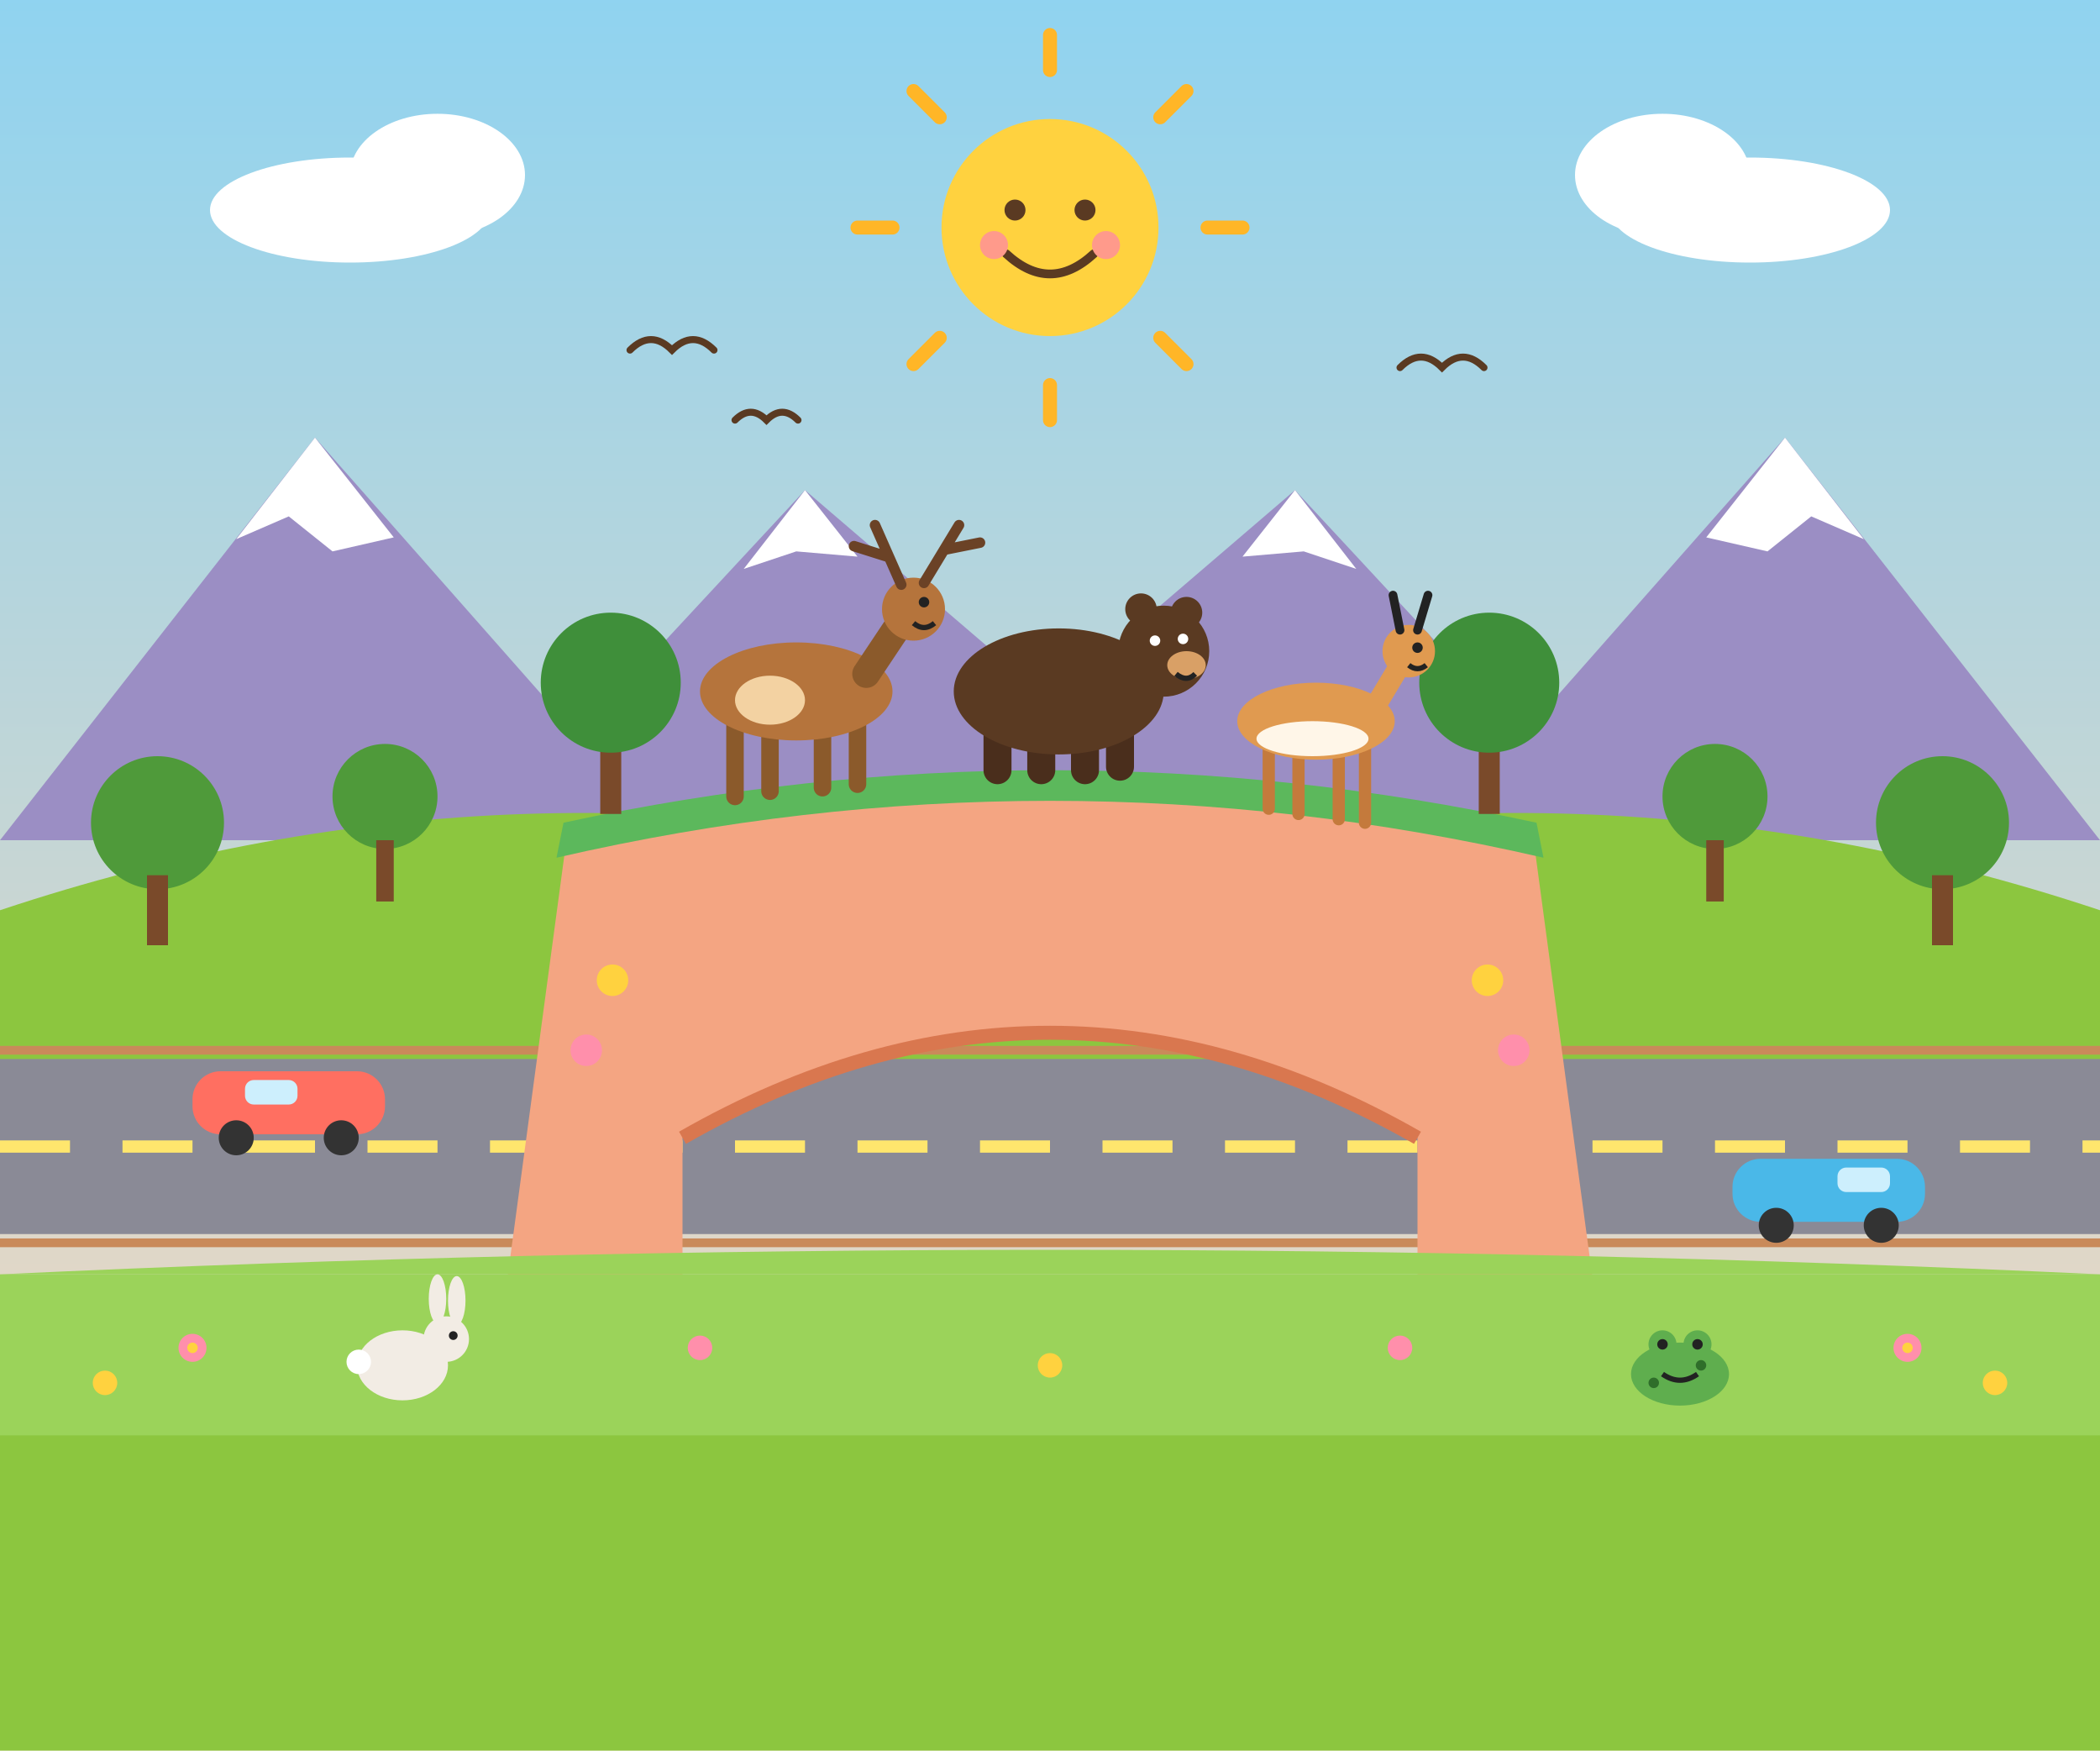
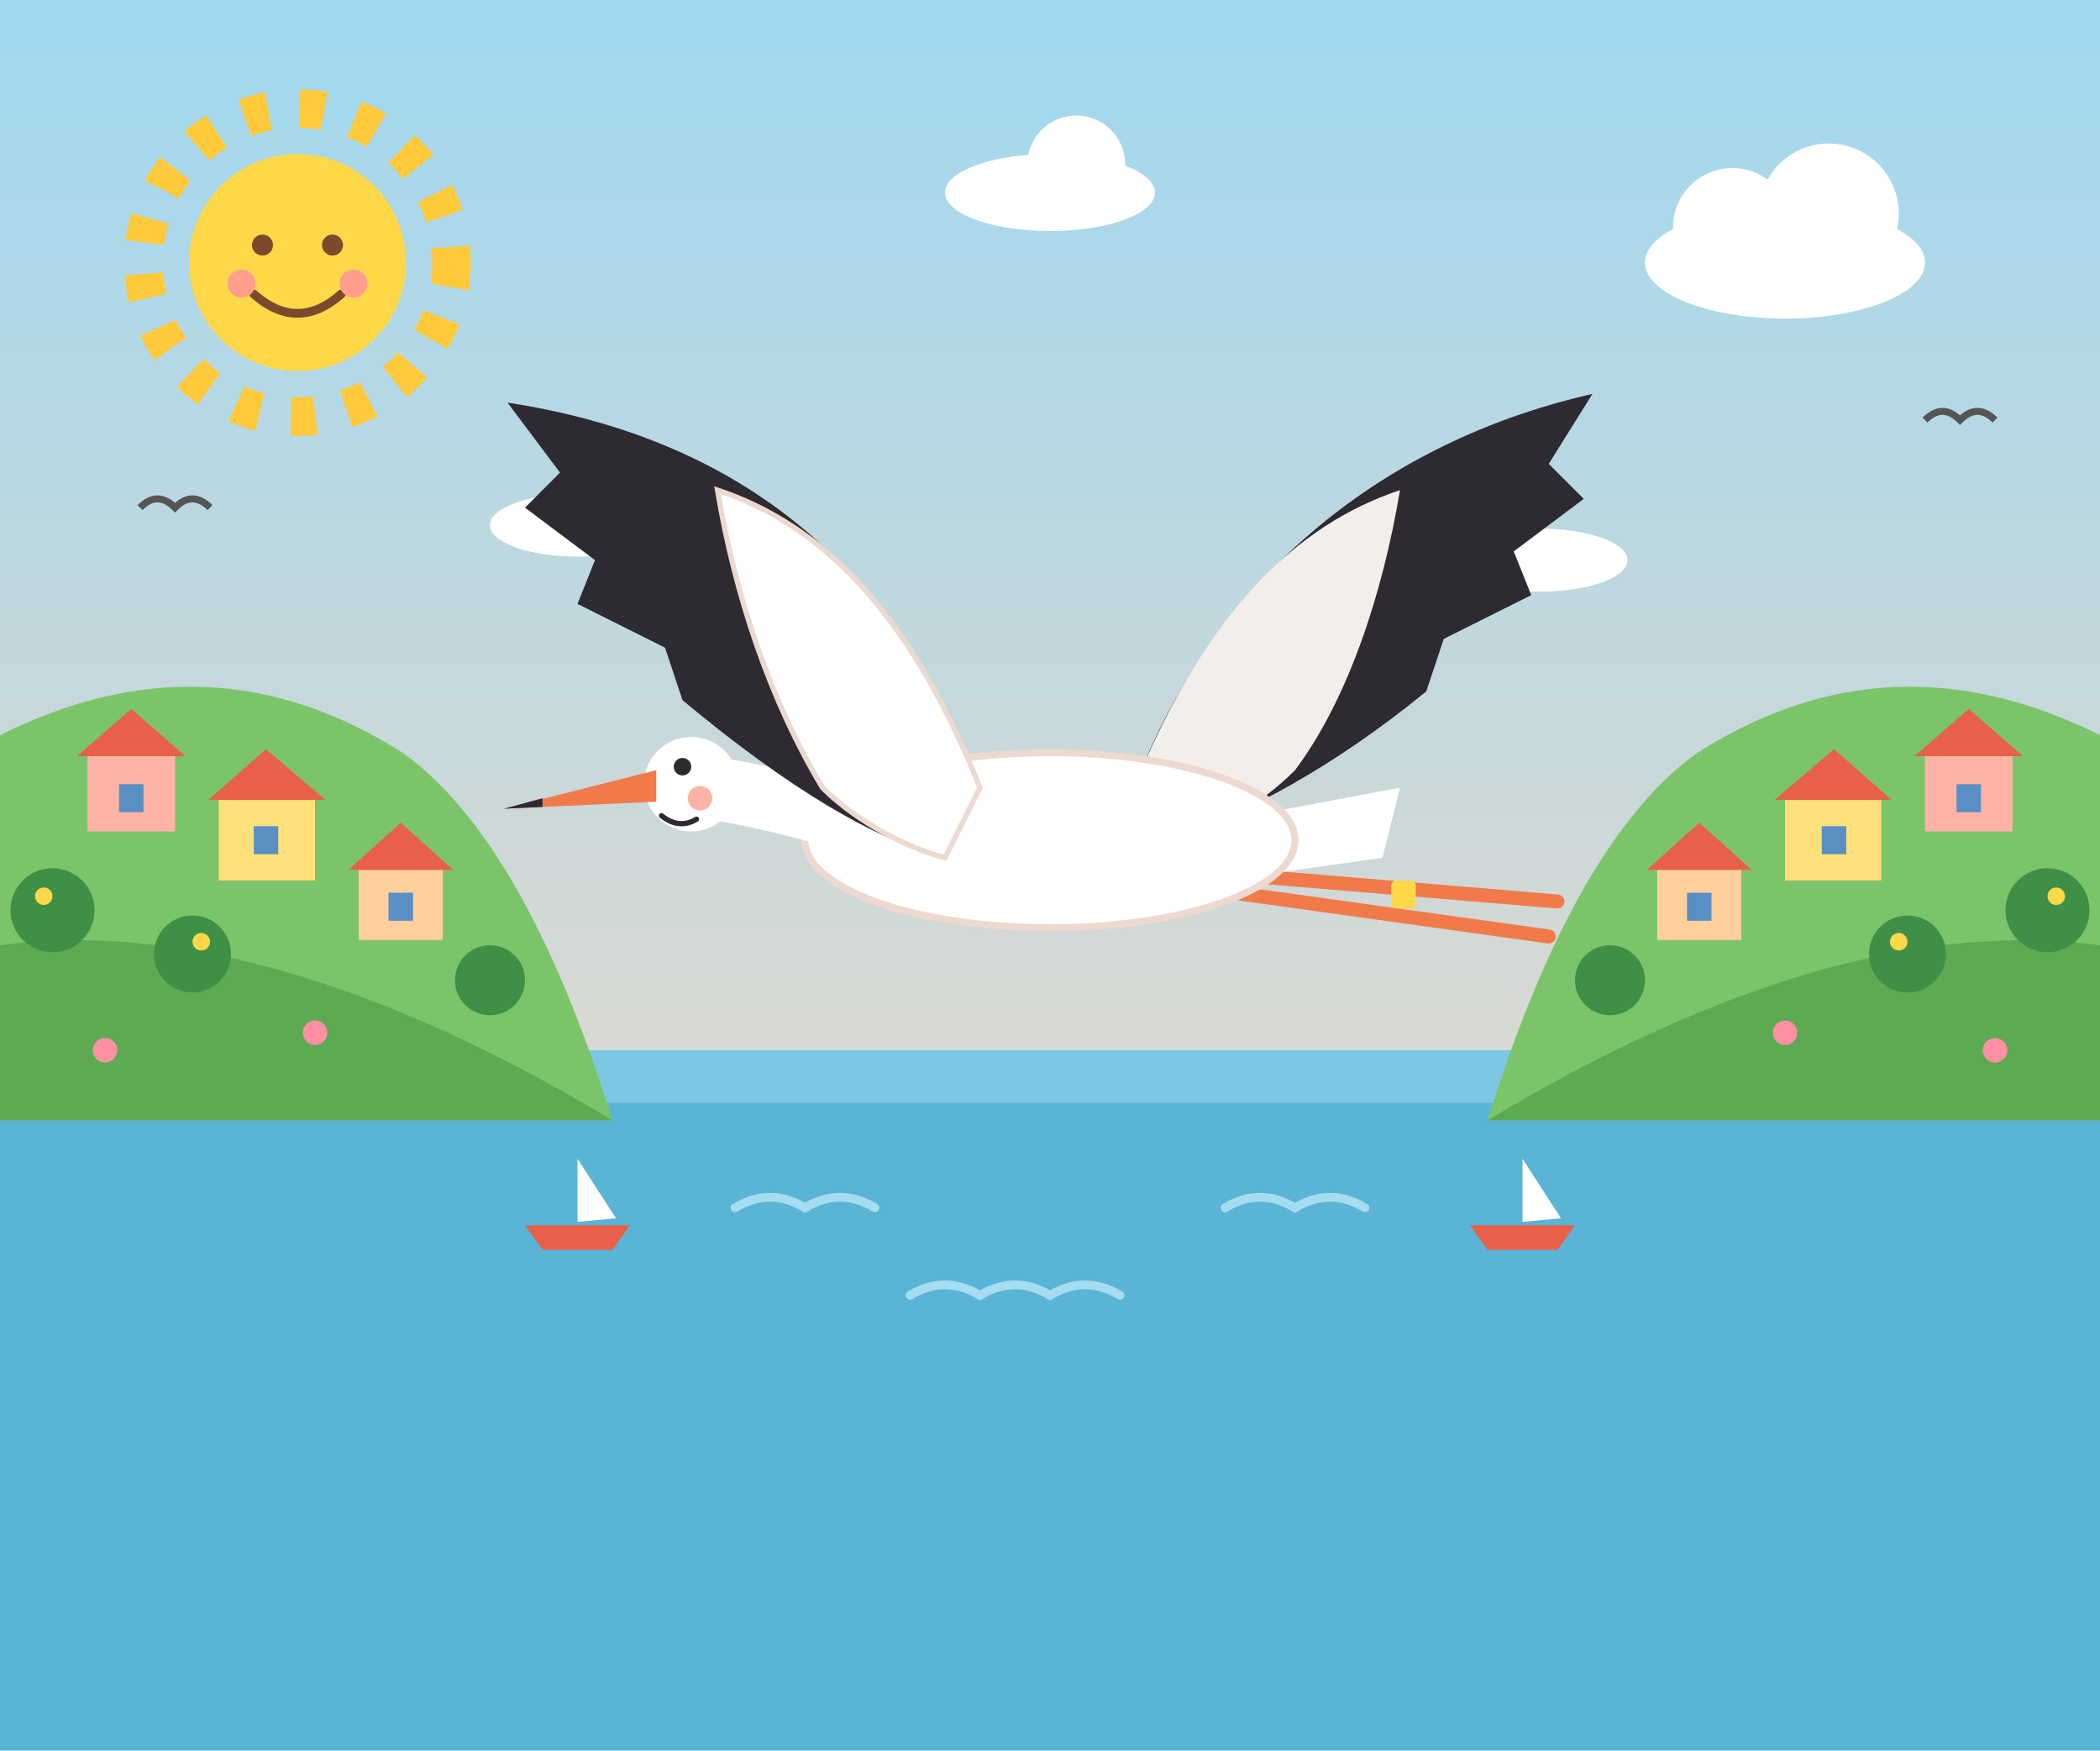
<svg xmlns="http://www.w3.org/2000/svg" viewBox="0 0 1200 1000" width="1200" height="1000">
  <defs>
    <linearGradient id="s" x1="0" y1="0" x2="0" y2="1">
-       <stop offset="0" stop-color="#8fd3f0" />
-       <stop offset="1" stop-color="#ffd9b8" />
+       <stop offset="0" stop-color="#9fd8f0" />
+       <stop offset="1" stop-color="#ffd9bf" />
    </linearGradient>
  </defs>
  <rect width="1200" height="1000" fill="url(#s)" />
-   <circle cx="600" cy="130" r="62" fill="#ffd23f" />
-   <g stroke="#ffb627" stroke-width="8" stroke-linecap="round">
-     <path d="M600 40V20M600 220V240M510 130H490M690 130H710M537 67L522 52M663 67L678 52M537 193L522 208M663 193L678 208" />
+   <circle cx="170" cy="150" r="88" fill="none" stroke="#ffc93c" stroke-width="22" stroke-dasharray="14 18" />
+   <circle cx="170" cy="150" r="62" fill="#ffd84a" />
+   <circle cx="150" cy="140" r="6" fill="#7a4a2a" />
+   <circle cx="190" cy="140" r="6" fill="#7a4a2a" />
+   <path d="M145 168 Q170 190 195 168" stroke="#7a4a2a" stroke-width="5" fill="none" stroke-linecap="round" />
+   <circle cx="138" cy="162" r="8" fill="#ff9e8a" />
+   <circle cx="202" cy="162" r="8" fill="#ff9e8a" />
+   <g fill="#fff">
+     <ellipse cx="1020" cy="150" rx="80" ry="32" />
+     <circle cx="990" cy="130" r="34" />
+     <circle cx="1045" cy="122" r="40" />
+     <ellipse cx="600" cy="110" rx="60" ry="22" />
+     <circle cx="615" cy="94" r="28" />
+     <ellipse cx="330" cy="300" rx="50" ry="18" />
+     <ellipse cx="880" cy="320" rx="50" ry="18" />
  </g>
-   <circle cx="580" cy="120" r="6" fill="#5a3a22" />
-   <circle cx="620" cy="120" r="6" fill="#5a3a22" />
-   <path d="M575 145Q600 168 625 145" stroke="#5a3a22" stroke-width="5" fill="none" stroke-linecap="round" />
-   <circle cx="568" cy="140" r="8" fill="#ff9a8b" />
-   <circle cx="632" cy="140" r="8" fill="#ff9a8b" />
-   <g fill="#fff">
-     <ellipse cx="200" cy="120" rx="80" ry="30" />
-     <ellipse cx="250" cy="100" rx="50" ry="35" />
-     <ellipse cx="1000" cy="120" rx="80" ry="30" />
-     <ellipse cx="950" cy="100" rx="50" ry="35" />
+   <path d="M1100 240 q10 -10 20 0 q10 -10 20 0 M80 290 q10 -10 20 0 q10 -10 20 0" stroke="#555" stroke-width="4" fill="none" />
+   <rect y="600" width="1200" height="400" fill="#5ab4d6" />
+   <rect y="600" width="1200" height="30" fill="#7cc8e4" />
+   <path d="M0 640 L0 420 Q120 360 230 430 Q300 480 350 640Z M1200 640 L1200 420 Q1080 360 970 430 Q900 480 850 640Z" fill="#7cc46a" />
+   <path d="M0 640 L0 540 Q150 520 350 640Z M1200 640 L1200 540 Q1050 520 850 640Z" fill="#5daa52" />
+   <g fill="#ffb3a7">
+     <rect x="50" y="430" width="50" height="45" />
+     <rect x="1100" y="430" width="50" height="45" />
  </g>
-   <g stroke="#5a3a22" stroke-width="4" fill="none" stroke-linecap="round">
-     <path d="M360 200q12-12 24 0q12-12 24 0" />
-     <path d="M800 210q12-12 24 0q12-12 24 0" />
-     <path d="M420 240q9-9 18 0q9-9 18 0" />
+   <g fill="#ffe07a">
+     <rect x="125" y="455" width="55" height="48" />
+     <rect x="1020" y="455" width="55" height="48" />
  </g>
-   <path d="M0 480L180 250L330 420L460 280L600 400L740 280L870 420L1020 250L1200 480Z" fill="#9b8ec4" />
-   <path d="M180 250L135 308L165 295L190 315L225 307ZM460 280L425 325L455 315L490 318ZM740 280L710 318L745 315L775 325ZM1020 250L975 307L1010 315L1035 295L1065 308Z" fill="#fff" />
-   <path d="M0 520Q300 420 600 500Q900 420 1200 520V620H0Z" fill="#8cc63f" />
-   <g fill="#4f9a3a">
-     <circle cx="90" cy="470" r="38" />
-     <circle cx="1110" cy="470" r="38" />
-     <circle cx="220" cy="455" r="30" />
-     <circle cx="980" cy="455" r="30" />
+   <g fill="#ffcf9e">
+     <rect x="205" y="495" width="48" height="42" />
+     <rect x="947" y="495" width="48" height="42" />
  </g>
-   <g fill="#7a4a2a">
-     <rect x="84" y="500" width="12" height="40" />
-     <rect x="1104" y="500" width="12" height="40" />
-     <rect x="215" y="480" width="10" height="35" />
-     <rect x="975" y="480" width="10" height="35" />
+   <g fill="#e8604a">
+     <path d="M44 432 L75 405 L106 432Z M1094 432 L1125 405 L1156 432Z M119 457 L152 428 L186 457Z M1014 457 L1048 428 L1081 457Z M199 497 L229 470 L259 497Z M941 497 L971 470 L1001 497Z" />
  </g>
-   <rect y="605" width="1200" height="100" fill="#8a8a96" />
-   <path d="M0 655H1200" stroke="#ffe66d" stroke-width="7" stroke-dasharray="40 30" />
-   <path d="M0 600H1200M0 710H1200" stroke="#c98a5a" stroke-width="5" />
-   <g fill="#ff6f61">
-     <rect x="110" y="612" width="110" height="36" rx="16" />
-     <rect x="990" y="662" width="110" height="36" rx="16" fill="#4ab8e8" />
+   <g fill="#5a8fc4">
+     <rect x="68" y="448" width="14" height="16" />
+     <rect x="1118" y="448" width="14" height="16" />
+     <rect x="145" y="472" width="14" height="16" />
+     <rect x="1041" y="472" width="14" height="16" />
+     <rect x="222" y="510" width="14" height="16" />
+     <rect x="964" y="510" width="14" height="16" />
  </g>
-   <g fill="#333">
-     <circle cx="135" cy="650" r="10" />
-     <circle cx="195" cy="650" r="10" />
-     <circle cx="1015" cy="700" r="10" />
-     <circle cx="1075" cy="700" r="10" />
+   <g fill="#3f8f46">
+     <circle cx="30" cy="520" r="24" />
+     <circle cx="1170" cy="520" r="24" />
+     <circle cx="110" cy="545" r="22" />
+     <circle cx="1090" cy="545" r="22" />
+     <circle cx="280" cy="560" r="20" />
+     <circle cx="920" cy="560" r="20" />
  </g>
-   <g fill="#cdeffd">
-     <rect x="140" y="617" width="30" height="14" rx="5" />
-     <rect x="1050" y="667" width="30" height="14" rx="5" />
+   <g fill="#ffd84a">
+     <circle cx="25" cy="512" r="5" />
+     <circle cx="1175" cy="512" r="5" />
+     <circle cx="115" cy="538" r="5" />
+     <circle cx="1085" cy="538" r="5" />
  </g>
-   <path fill-rule="evenodd" d="M290 730L325 470Q600 418 875 470L910 730ZM390 730V650Q600 530 810 650V730Z" fill="#f4a582" />
-   <path d="M390 650Q600 530 810 650" stroke="#d9774f" stroke-width="8" fill="none" />
-   <path d="M318 490Q600 425 882 490L878 470Q600 410 322 470Z" fill="#5cb85c" />
-   <g fill="#ffd23f">
-     <circle cx="350" cy="560" r="9" />
-     <circle cx="850" cy="560" r="9" />
+   <g fill="#ff8fa3">
+     <circle cx="180" cy="590" r="7" />
+     <circle cx="1020" cy="590" r="7" />
+     <circle cx="60" cy="600" r="7" />
+     <circle cx="1140" cy="600" r="7" />
  </g>
-   <g fill="#ff8fab">
-     <circle cx="335" cy="600" r="9" />
-     <circle cx="865" cy="600" r="9" />
+   <path d="M420 690 q20 -12 40 0 q20 -12 40 0 M700 690 q20 -12 40 0 q20 -12 40 0 M520 740 q20 -12 40 0 q20 -12 40 0 q20 -12 40 0" stroke="#a6dcf0" stroke-width="5" fill="none" stroke-linecap="round" />
+   <path d="M300 700 L360 700 L350 714 L310 714Z M840 700 L900 700 L890 714 L850 714Z" fill="#e8604a" />
+   <path d="M330 698 L330 662 L352 696Z M870 698 L870 662 L892 696Z" fill="#fff" />
+   <path d="M650 445 C700 320 800 250 910 225 L885 265 L905 285 L865 315 L875 340 L825 365 L815 395 C760 440 710 465 680 475Z" fill="#2d2a32" />
+   <path d="M650 445 C690 350 740 300 800 280 C790 340 770 400 740 440 C720 460 700 470 680 475Z" fill="#f4eeea" />
+   <g stroke="#f07a4a" stroke-width="8" stroke-linecap="round">
+     <line x1="710" y1="500" x2="890" y2="515" />
+     <line x1="705" y1="510" x2="885" y2="535" />
  </g>
-   <rect x="343" y="405" width="12" height="60" fill="#7a4a2a" />
-   <circle cx="349" cy="390" r="40" fill="#3f8f3a" />
-   <rect x="845" y="405" width="12" height="60" fill="#7a4a2a" />
-   <circle cx="851" cy="390" r="40" fill="#3f8f3a" />
-   <g stroke="#8b5a2b" stroke-width="10" stroke-linecap="round">
-     <path d="M420 405V455M440 410V452M470 410V450M490 405V448" />
-   </g>
-   <ellipse cx="455" cy="395" rx="55" ry="28" fill="#b5743c" />
-   <ellipse cx="440" cy="400" rx="20" ry="14" fill="#f3d2a2" />
-   <path d="M495 385L515 355" stroke="#8b5a2b" stroke-width="16" stroke-linecap="round" />
-   <circle cx="522" cy="348" r="18" fill="#b5743c" />
-   <path d="M515 334L500 300M507 318L488 312M528 333L548 300M540 314L560 310" stroke="#6b4226" stroke-width="6" stroke-linecap="round" fill="none" />
-   <circle cx="528" cy="344" r="3" fill="#222" />
-   <path d="M522 356q6 5 12 0" stroke="#222" stroke-width="3" fill="none" />
-   <g stroke="#4a2e1c" stroke-width="16" stroke-linecap="round">
-     <path d="M570 410V440M595 412V440M620 412V440M640 408V438" />
-   </g>
-   <ellipse cx="605" cy="395" rx="60" ry="36" fill="#5a3a22" />
-   <circle cx="665" cy="372" r="26" fill="#5a3a22" />
-   <circle cx="652" cy="348" r="9" fill="#5a3a22" />
-   <circle cx="678" cy="350" r="9" fill="#5a3a22" />
-   <ellipse cx="678" cy="380" rx="11" ry="8" fill="#d9a066" />
-   <circle cx="660" cy="366" r="3" fill="#fff" />
-   <circle cx="676" cy="365" r="3" fill="#fff" />
-   <path d="M672 385q6 5 11 0" stroke="#222" stroke-width="3" fill="none" />
-   <g stroke="#c47a3c" stroke-width="7" stroke-linecap="round">
-     <path d="M725 420V462M742 422V465M765 422V468M780 420V470" />
-   </g>
-   <ellipse cx="752" cy="412" rx="45" ry="22" fill="#e09a50" />
-   <ellipse cx="750" cy="422" rx="32" ry="10" fill="#fff6e8" />
-   <path d="M785 405L800 380" stroke="#e09a50" stroke-width="12" stroke-linecap="round" />
-   <circle cx="805" cy="372" r="15" fill="#e09a50" />
-   <path d="M800 360L796 340M810 360L816 340" stroke="#222" stroke-width="5" stroke-linecap="round" />
-   <circle cx="810" cy="370" r="3" fill="#222" />
-   <path d="M805 380q5 4 10 0" stroke="#222" stroke-width="3" fill="none" />
-   <rect y="728" width="1200" height="272" fill="#9bd35a" />
-   <path d="M0 728Q600 700 1200 728" fill="#9bd35a" />
-   <rect y="820" width="1200" height="180" fill="#8cc63f" />
-   <ellipse cx="230" cy="780" rx="26" ry="20" fill="#f2ece4" />
-   <circle cx="255" cy="765" r="13" fill="#f2ece4" />
-   <ellipse cx="250" cy="742" rx="5" ry="14" fill="#f2ece4" />
-   <ellipse cx="261" cy="743" rx="5" ry="14" fill="#f2ece4" />
-   <circle cx="259" cy="763" r="2.5" fill="#222" />
-   <circle cx="205" cy="778" r="7" fill="#fff" />
-   <ellipse cx="960" cy="785" rx="28" ry="18" fill="#5fae4e" />
-   <circle cx="950" cy="768" r="8" fill="#5fae4e" />
-   <circle cx="970" cy="768" r="8" fill="#5fae4e" />
-   <circle cx="950" cy="768" r="3" fill="#222" />
-   <circle cx="970" cy="768" r="3" fill="#222" />
-   <path d="M950 785q10 7 20 0" stroke="#222" stroke-width="3" fill="none" />
-   <g fill="#2f6e2a">
-     <circle cx="945" cy="790" r="3" />
-     <circle cx="972" cy="780" r="3" />
-   </g>
-   <g fill="#ff8fab">
-     <circle cx="110" cy="770" r="8" />
-     <circle cx="1090" cy="770" r="8" />
-     <circle cx="400" cy="770" r="7" />
-     <circle cx="800" cy="770" r="7" />
-   </g>
-   <g fill="#ffd23f">
-     <circle cx="110" cy="770" r="3" />
-     <circle cx="1090" cy="770" r="3" />
-     <circle cx="60" cy="790" r="7" />
-     <circle cx="1140" cy="790" r="7" />
-     <circle cx="600" cy="780" r="7" />
-   </g>
+   <rect x="795" y="503" width="14" height="16" rx="3" fill="#ffd84a" />
+   <path d="M720 465 L800 450 L790 490 L720 500Z" fill="#fff" />
+   <ellipse cx="600" cy="480" rx="140" ry="50" fill="#fff" stroke="#ecd9cf" stroke-width="4" />
+   <path d="M490 470 Q440 455 405 450" stroke="#fff" stroke-width="36" fill="none" stroke-linecap="round" />
+   <circle cx="395" cy="448" r="27" fill="#fff" />
+   <path d="M375 440 L288 462 L375 458Z" fill="#f07a4a" />
+   <path d="M310 456 L288 462 L310 461Z" fill="#2d2a32" />
+   <circle cx="390" cy="438" r="5" fill="#2d2a32" />
+   <circle cx="400" cy="456" r="7" fill="#ffb3a7" />
+   <path d="M378 466 Q388 474 398 468" stroke="#2d2a32" stroke-width="3" fill="none" stroke-linecap="round" />
+   <path d="M560 450 C510 320 420 250 290 230 L320 270 L300 290 L340 320 L330 345 L380 370 L390 400 C450 450 500 480 540 490Z" fill="#2d2a32" />
+   <path d="M560 450 C520 350 470 300 410 280 C420 340 440 400 470 450 C490 470 520 485 540 490Z" fill="#fff" stroke="#ecd9cf" stroke-width="3" />
</svg>
